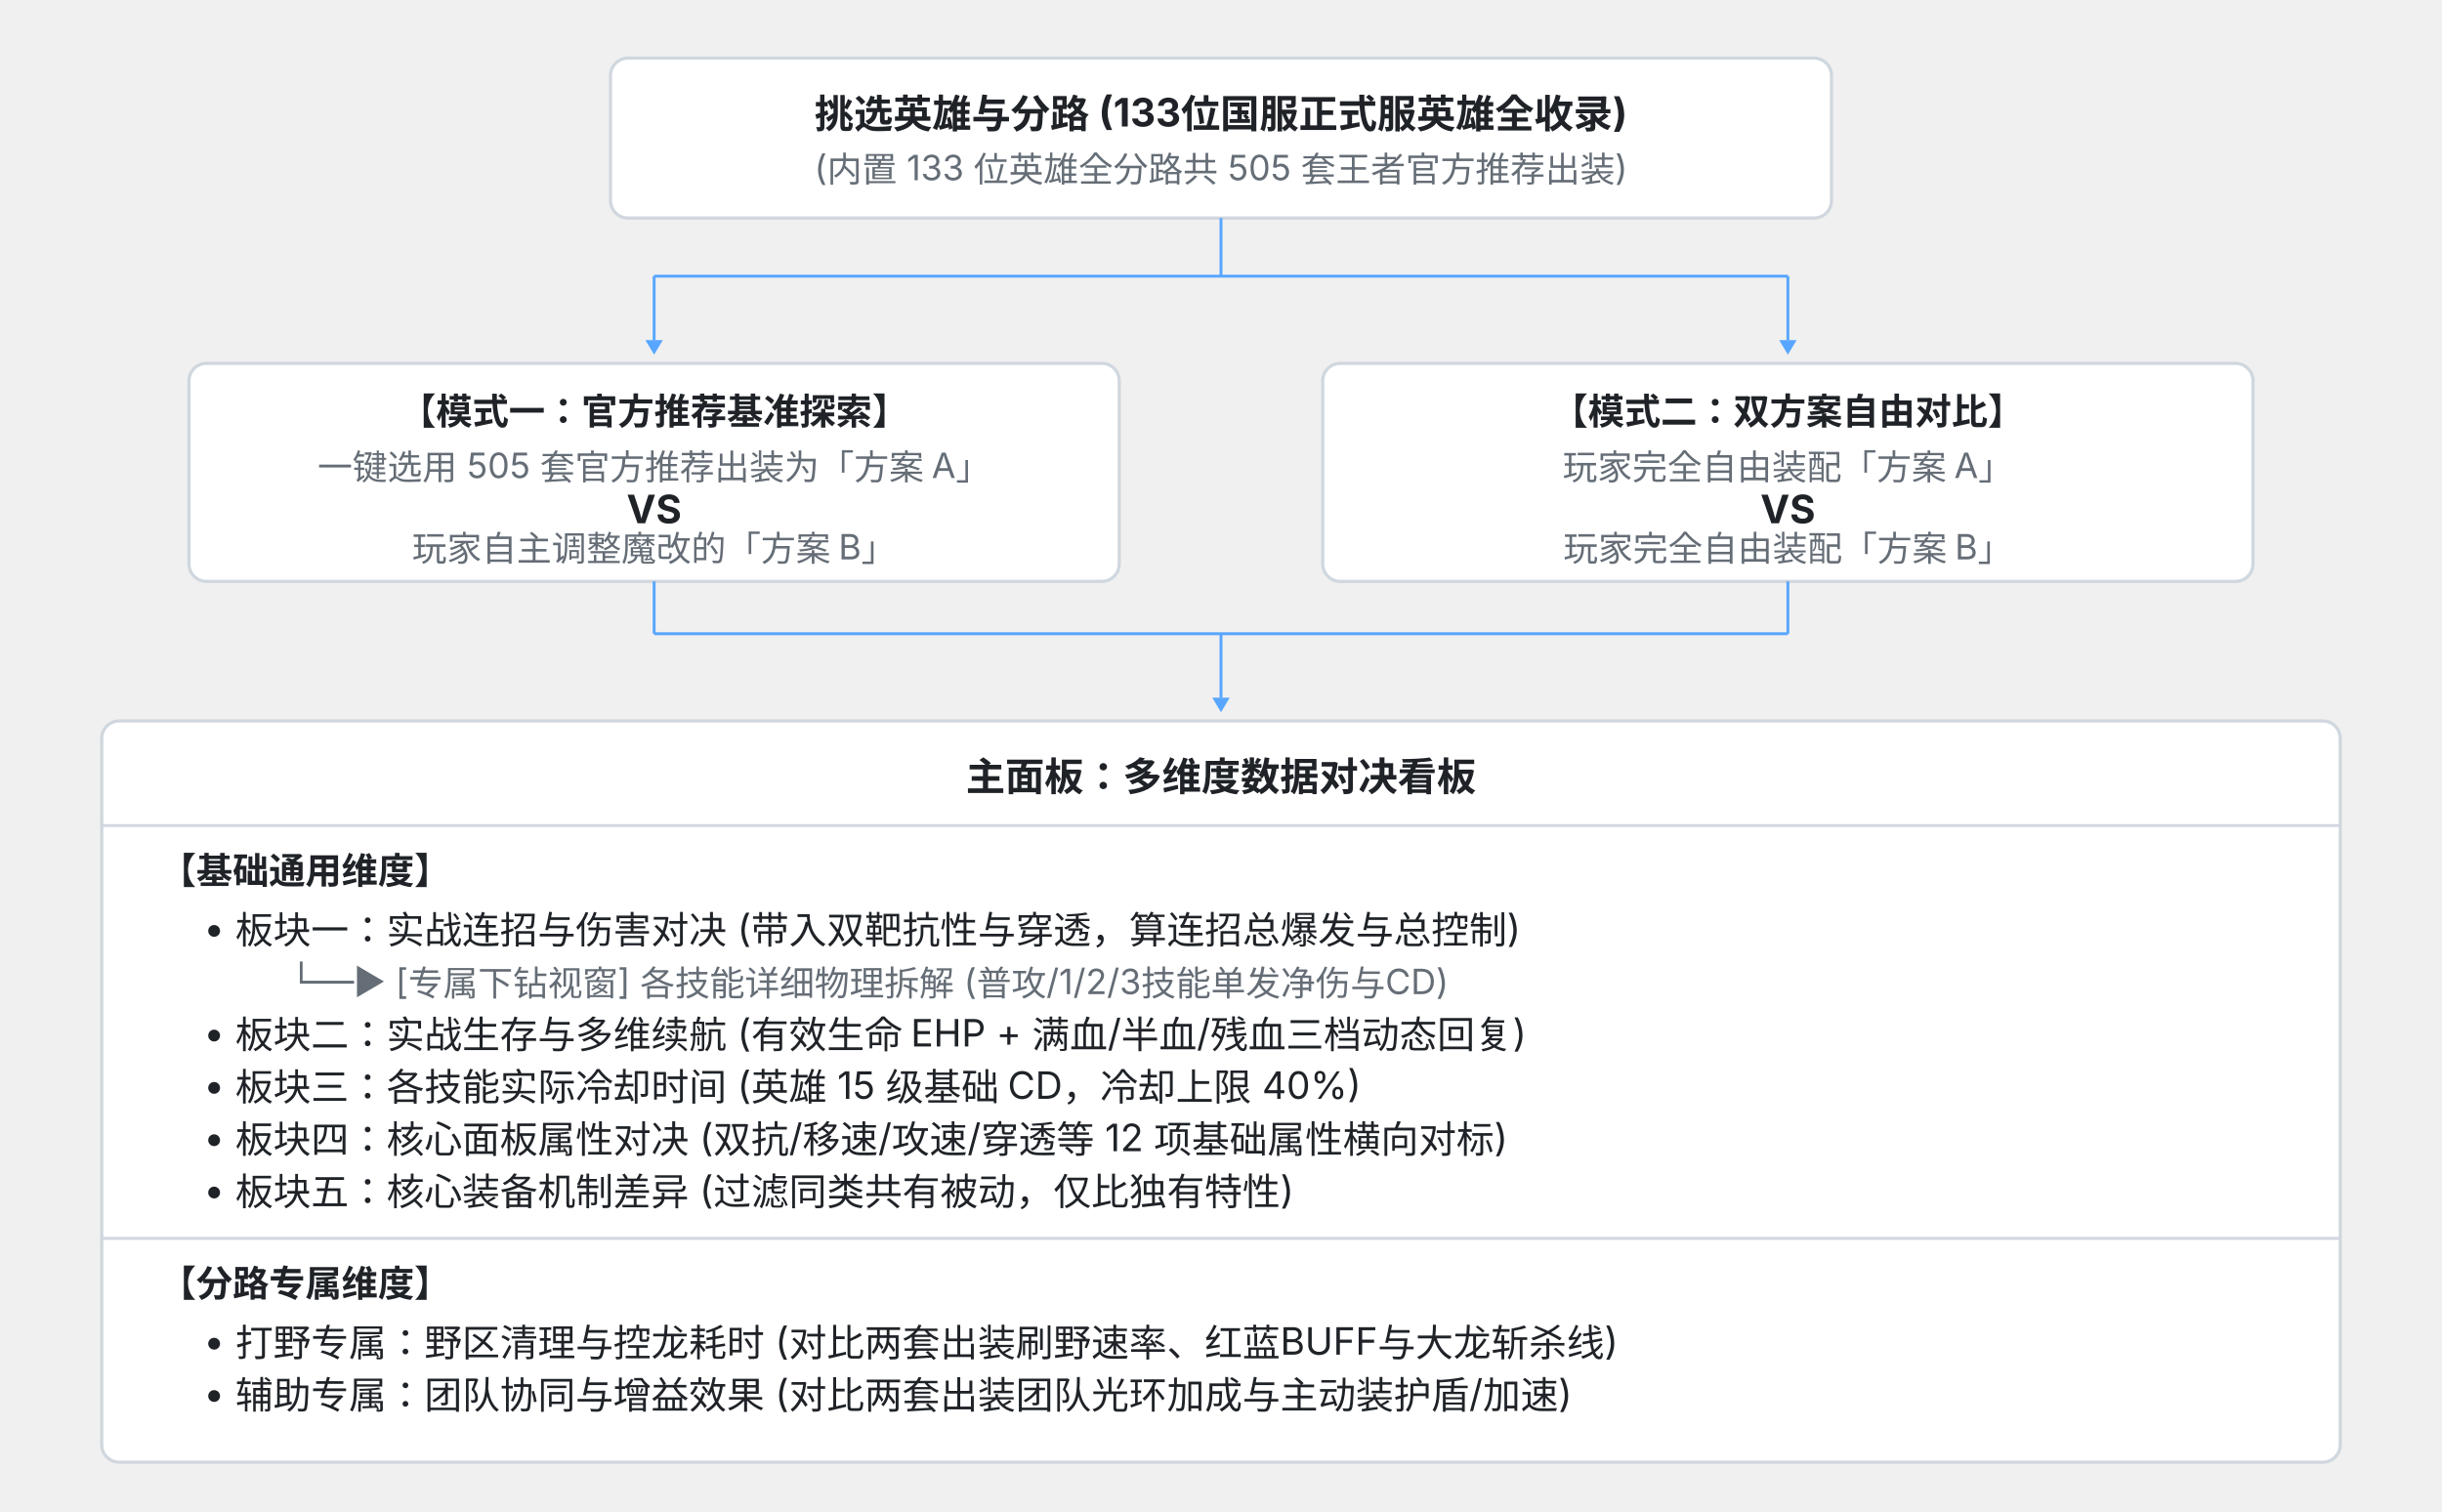
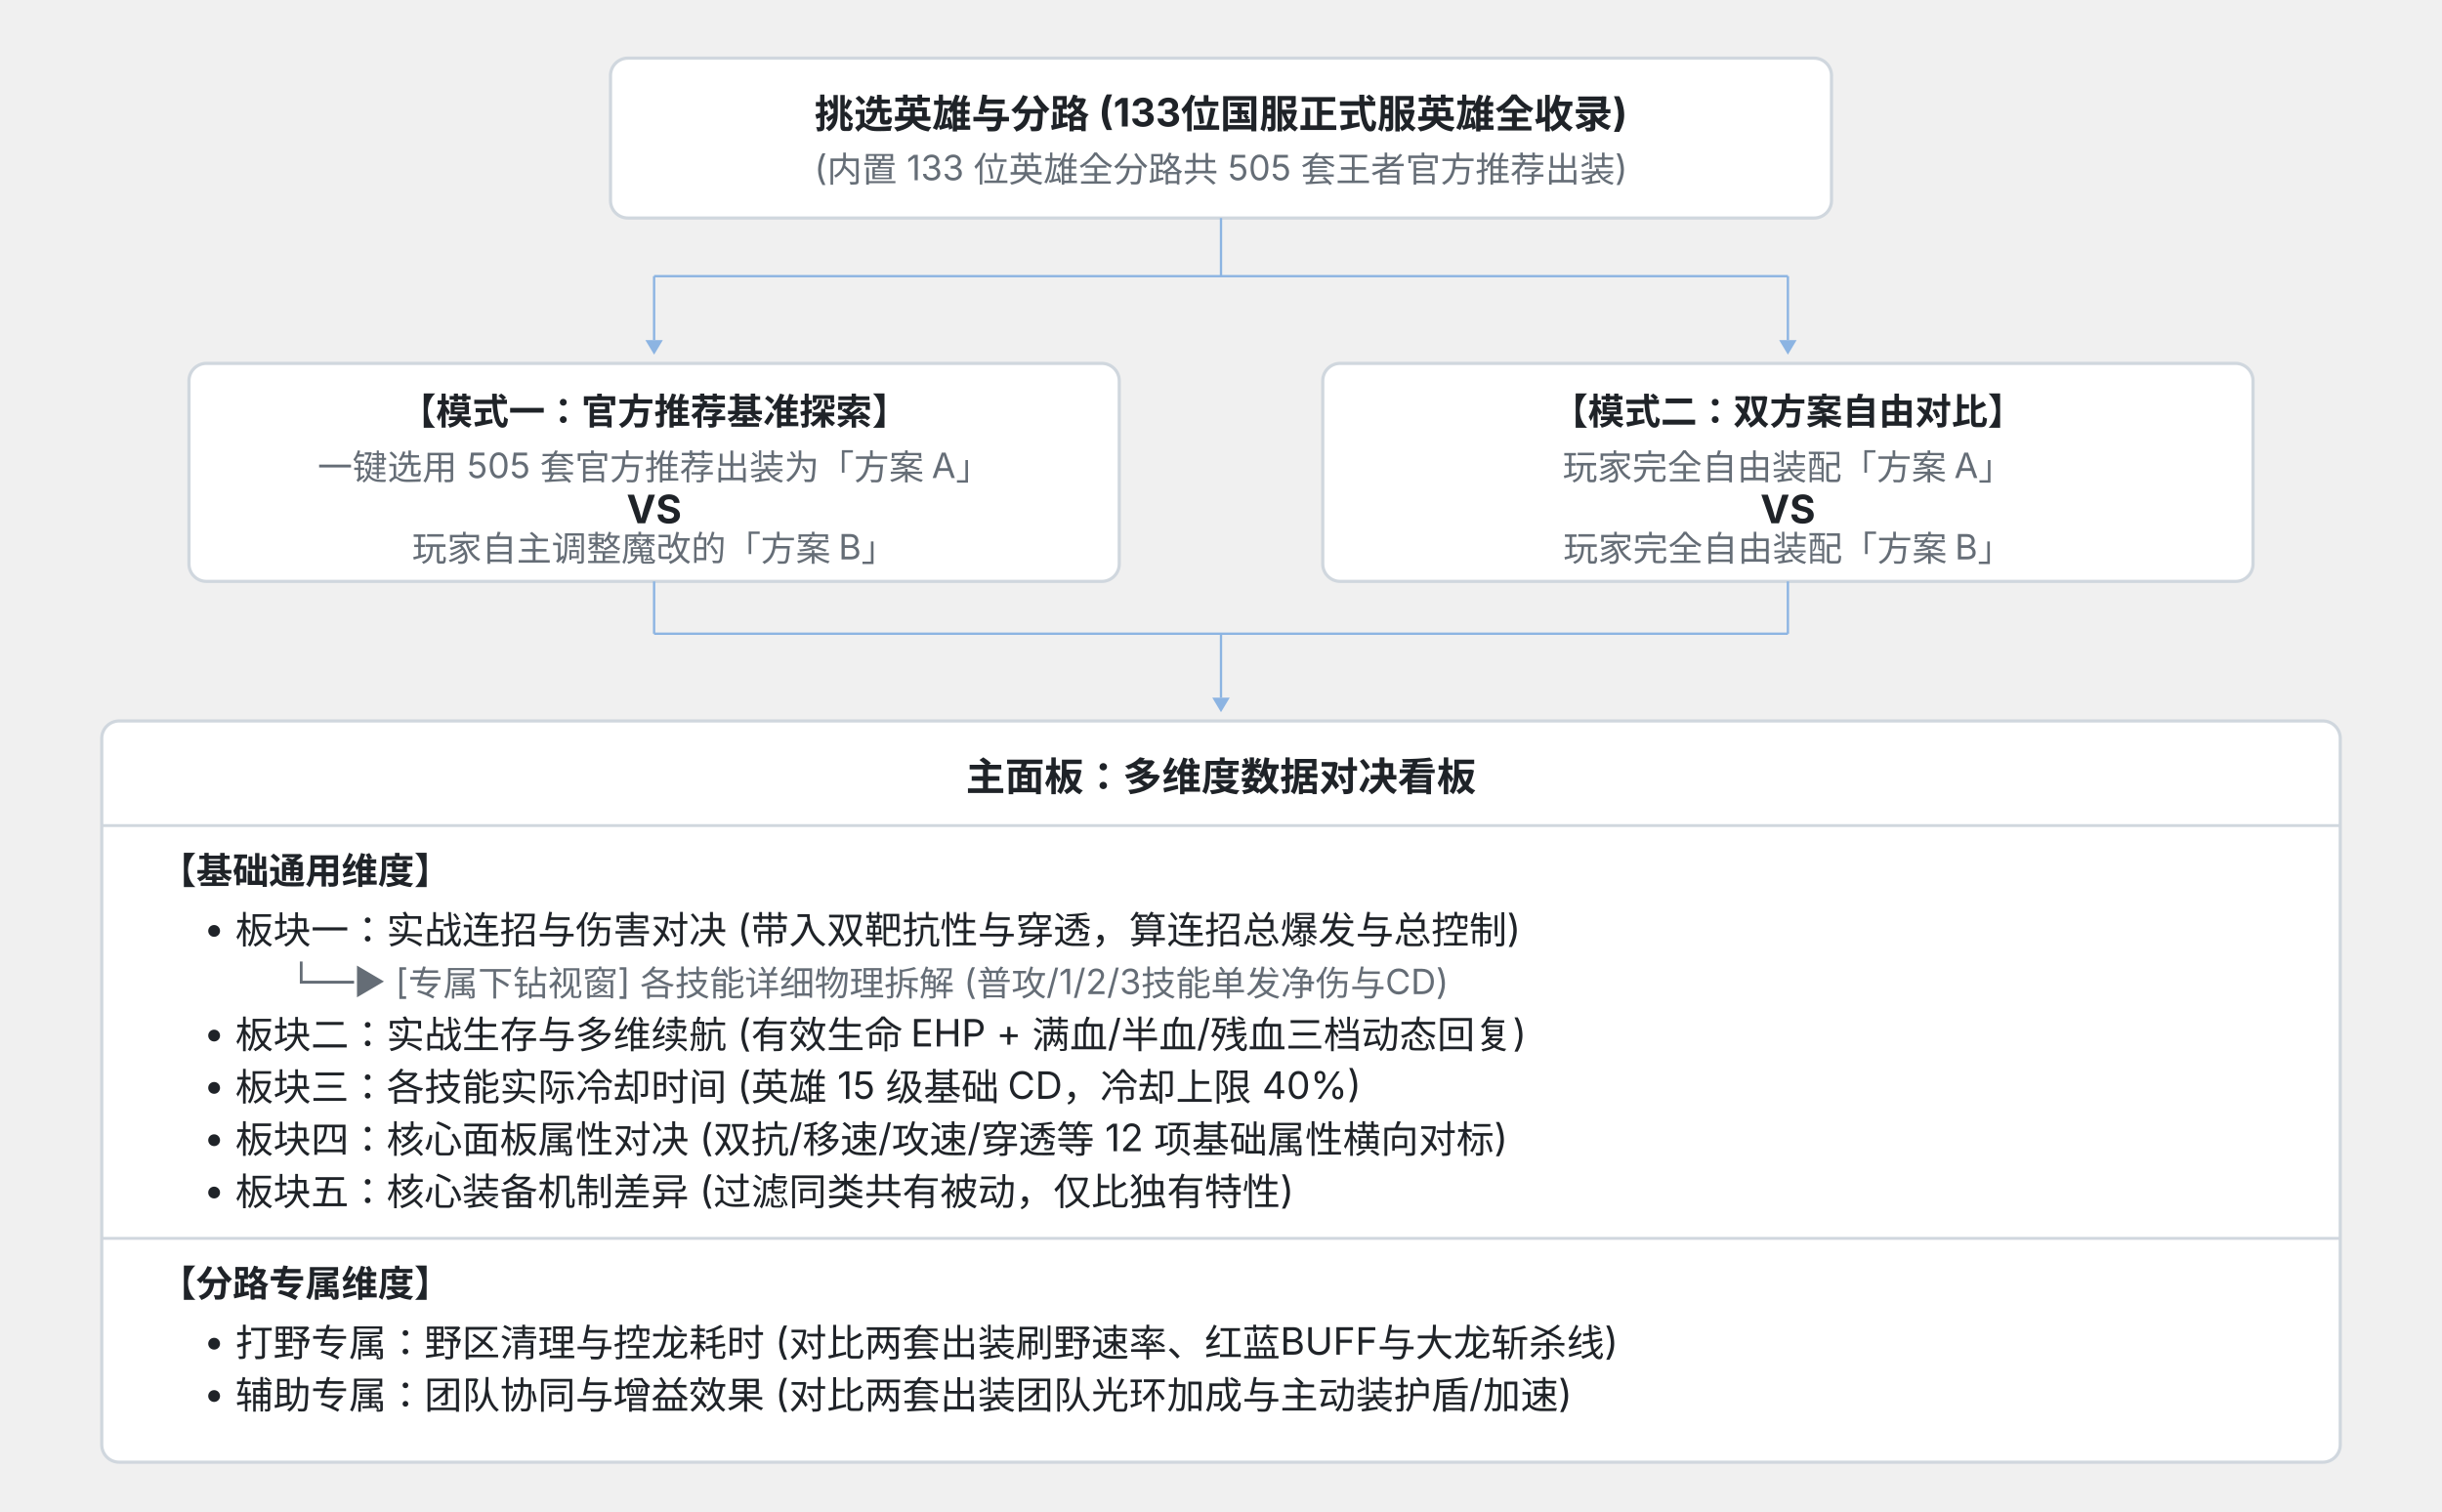
<svg xmlns="http://www.w3.org/2000/svg" width="840" height="520" viewBox="0 0 840 520">
  <defs>
    <style>
      /* 全局统一白色卡片风格 */
      .box { fill: #ffffff; stroke: #d0d7de; stroke-width: 1.1; rx: 6px; }
      
-       /* 流程线：变细 (1.0px)、颜色变浅清透 (#58a6ff) */
-       .conn-line { stroke: #58a6ff; stroke-width: 1.0; fill: none; }
-       .arrow { fill: #58a6ff; }
+       /* 流程线：极细 (0.8px)、颜色大幅浅化为淡雅科技灰蓝 (#8cb4e2) */
+       .conn-line { stroke: #8cb4e2; stroke-width: 0.8; fill: none; }
+       .arrow { fill: #8cb4e2; }
      
      /* 分隔线 */
      .divider { stroke: #d0d7de; stroke-width: 1; }
      
      /* 文字两档层级色彩 */
      .txt-bold { font-family: -apple-system, BlinkMacSystemFont, "Segoe UI", ui-monospace, SFMono-Regular, Consolas, sans-serif; font-size: 13.5px; font-weight: bold; fill: #1f2328; }
      .txt-main { font-family: -apple-system, BlinkMacSystemFont, "Segoe UI", ui-monospace, SFMono-Regular, Consolas, sans-serif; font-size: 13px; fill: #1f2328; }
      .txt-dim { font-family: -apple-system, BlinkMacSystemFont, "Segoe UI", ui-monospace, SFMono-Regular, Consolas, sans-serif; font-size: 12px; fill: #656d76; }
      .txt-sub-title { font-family: -apple-system, BlinkMacSystemFont, "Segoe UI", ui-monospace, SFMono-Regular, Consolas, sans-serif; font-size: 12.5px; font-weight: bold; fill: #1f2328; }
    </style>
  </defs>
  <rect x="210" y="20" width="420" height="55" class="box" />
  <text x="420" y="44" text-anchor="middle" class="txt-bold">挑选英雄与分路 (133位国服正式服英雄全收录)</text>
  <text x="420" y="62" text-anchor="middle" class="txt-dim">(内置 133 位英雄全分路共 505 套王者官方推荐出装)</text>
  <line x1="420" y1="75" x2="420" y2="95" class="conn-line" />
  <line x1="225" y1="95" x2="615" y2="95" class="conn-line" />
  <line x1="225" y1="95" x2="225" y2="117" class="conn-line" />
  <line x1="615" y1="95" x2="615" y2="117" class="conn-line" />
  <polygon points="222,117 228,117 225,122" class="arrow" />
  <polygon points="612,117 618,117 615,122" class="arrow" />
  <rect x="65" y="125" width="320" height="75" class="box" />
  <text x="225" y="146" text-anchor="middle" class="txt-sub-title">【模式一：官方推荐基准探索】</text>
  <text x="225" y="165" text-anchor="middle" class="txt-dim">一键选用 505 套官方推荐出装为「方案 A」</text>
  <text x="225" y="180" text-anchor="middle" class="txt-bold" font-size="11">VS</text>
  <text x="225" y="193" text-anchor="middle" class="txt-dim">玩家自主调整魔改的「方案 B」</text>
  <rect x="455" y="125" width="320" height="75" class="box" />
  <text x="615" y="146" text-anchor="middle" class="txt-sub-title">【模式二：双方案自由对比】</text>
  <text x="615" y="165" text-anchor="middle" class="txt-dim">玩家完全自由装配「方案 A」</text>
  <text x="615" y="180" text-anchor="middle" class="txt-bold" font-size="11">VS</text>
  <text x="615" y="193" text-anchor="middle" class="txt-dim">玩家完全自由装配「方案 B」</text>
  <line x1="225" y1="200" x2="225" y2="218" class="conn-line" />
  <line x1="615" y1="200" x2="615" y2="218" class="conn-line" />
  <line x1="225" y1="218" x2="615" y2="218" class="conn-line" />
  <line x1="420" y1="218" x2="420" y2="240" class="conn-line" />
  <polygon points="417,240 423,240 420,245" class="arrow" />
  <rect x="35" y="248" width="770" height="255" class="box" />
  <text x="420" y="272" text-anchor="middle" class="txt-bold" font-size="14">主面板：多维度数据对决看板</text>
  <line x1="35" y1="284" x2="805" y2="284" class="divider" />
  <text x="55" y="304" class="txt-sub-title">【基础通用维度】</text>
  <text x="70" y="324" class="txt-main">• 板块一：实战连招与伤害对决 (带入双靶抗性与穿透，算连招总爆发与总控制)</text>
  <text x="100" y="342" class="txt-dim">└──► [专属下钻视窗] 各技能详细物理拆解 (普攻/1/2/3技能单发净伤与CD)</text>
  <text x="70" y="360" class="txt-main">• 板块二：实战生存与多维续航 (有效生命 EHP + 满血/半血/残血三档动态回复)</text>
  <text x="70" y="378" class="txt-main">• 板块三：各技能实际冷却时间 (英雄 15 级基础 CD，冷却上限 40%)</text>
  <text x="70" y="396" class="txt-main">• 板块四：核心面板属性对决 (双抗/移速/攻速/穿透等 12 项基础属性横向对标)</text>
  <text x="70" y="414" class="txt-main">• 板块五：核心装备机制差异 (过滤同类共有被动，仅比独有特性)</text>
  <line x1="35" y1="426" x2="805" y2="426" class="divider" />
  <text x="55" y="446" class="txt-sub-title">【分路专属维度】</text>
  <text x="70" y="466" class="txt-main">• 打野专属：野区清理与控龙耗时 (对比两套出装刷野速率、红蓝BUFF与大龙斩杀线)</text>
  <text x="70" y="484" class="txt-main">• 辅助专属：团队协同与增益效果 (对比两套出装团队光环加成与主动装护盾/加速)</text>
</svg>
